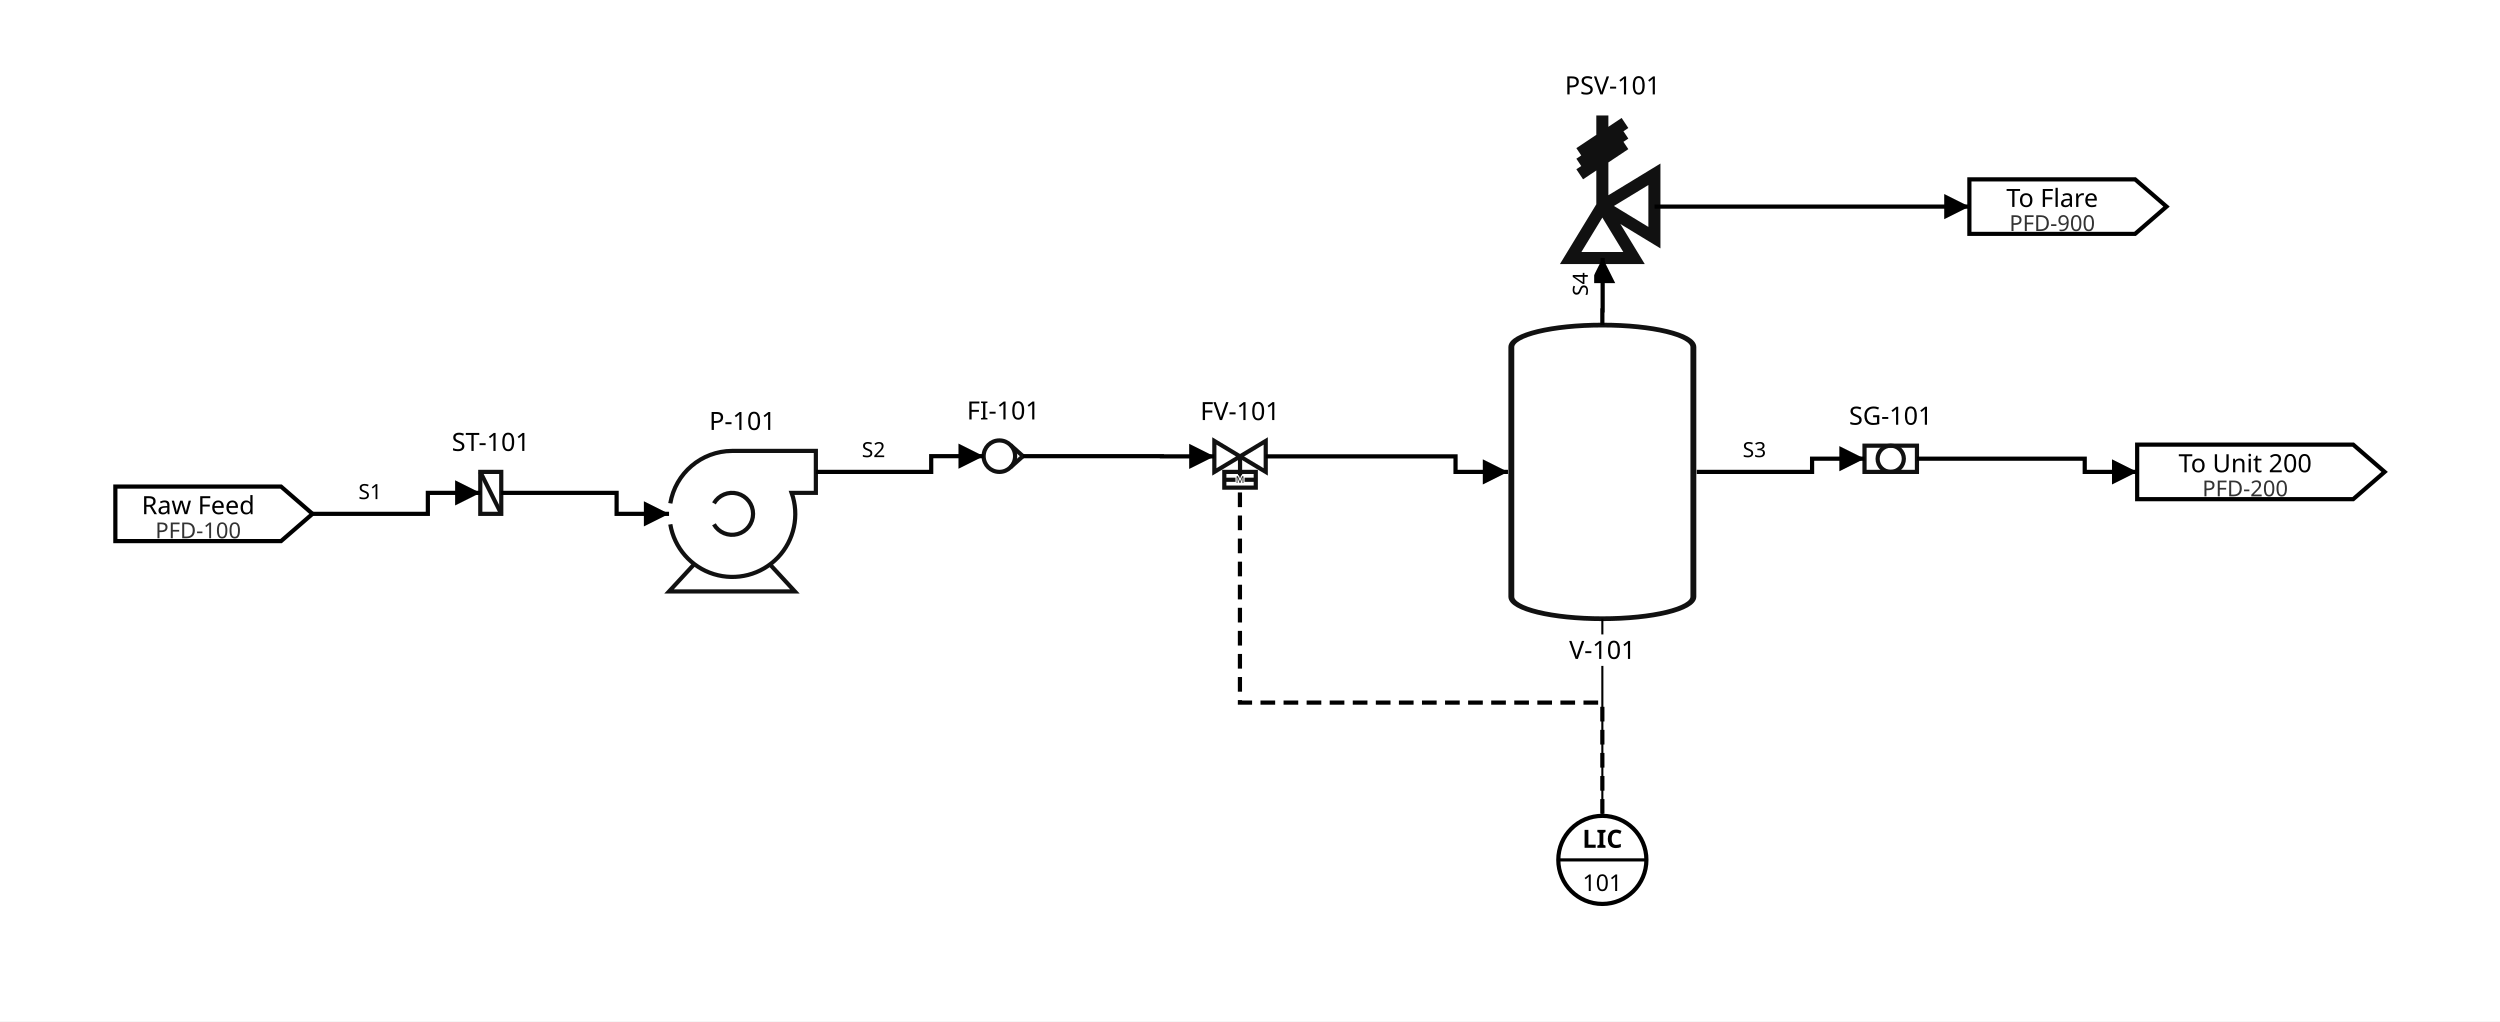
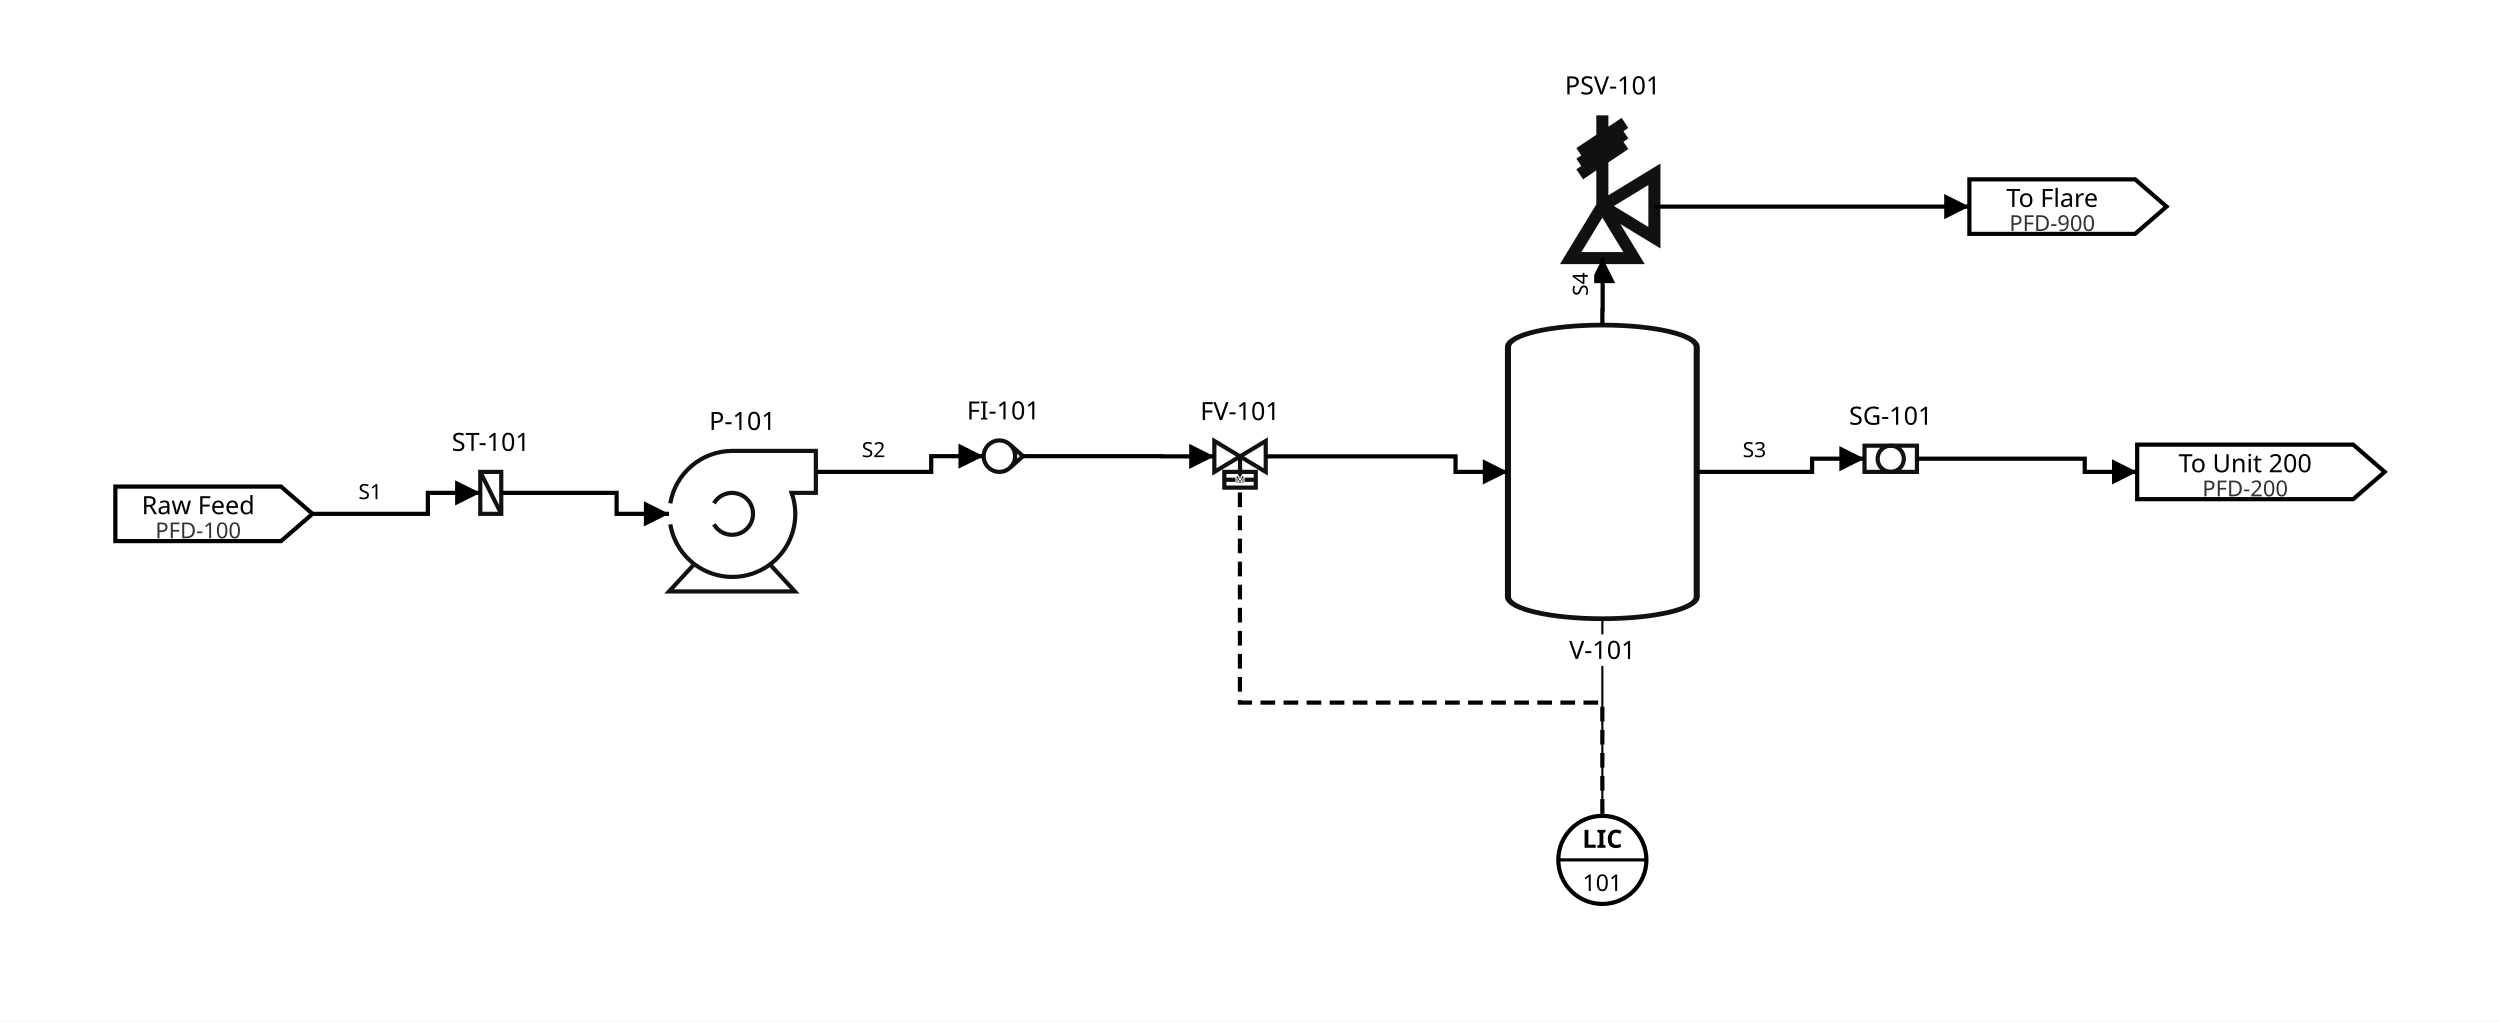
<svg xmlns="http://www.w3.org/2000/svg" width="1192" height="487" viewBox="-39.0 55.0 1192.0 487.0">
  <rect x="-39.0" y="55.0" width="1192.0" height="487.0" fill="white" />
  <defs>
    <marker id="arrow_black" viewBox="0 0 10 10" refX="10" refY="5" markerWidth="12" markerHeight="12" markerUnits="userSpaceOnUse" orient="auto-start-reverse">
      <path d="M 0 0 L 10 5 L 0 10 z" fill="black" />
    </marker>
    <symbol id="sym_fitting_rotameter" viewBox="0 0 18.8 15.0" overflow="visible">
      <g transform="scale(0.25)">
        <path d="M 51.5 9.0 L 75.0 30.0 L 51.5 51.0" fill="none" stroke="#111" stroke-width="8.0" />
        <ellipse cx="30.0" cy="30.0" rx="30.0" ry="30.0" fill="none" stroke="#111" stroke-width="8.0" />
      </g>
    </symbol>
    <symbol id="sym_fitting_sight_glass" viewBox="0 0 25.0 12.5" overflow="visible">
      <g transform="scale(0.25)">
        <rect x="0.0" y="0.0" width="100.0" height="50.0" fill="none" stroke="#111" stroke-width="8.0" />
        <ellipse cx="50.0" cy="25.0" rx="25.0" ry="25.0" fill="none" stroke="#111" stroke-width="8.0" />
      </g>
    </symbol>
    <symbol id="sym_fitting_strainer" viewBox="0 0 10.0 20.0" overflow="visible">
      <g transform="scale(0.25)">
        <rect x="0.0" y="0.0" width="40.0" height="80.0" fill="none" stroke="#111" stroke-width="8.0" />
        <path d="M 0.0 0.0 L 40.0 80.0" fill="none" stroke="#111" stroke-width="8.0" />
      </g>
    </symbol>
    <symbol id="sym_instrument_panel" viewBox="0 0 44.0 44.0" overflow="visible">
      <circle cx="22" cy="22" r="21" fill="white" stroke="black" stroke-width="2" />
      <line x1="1" y1="22" x2="43" y2="22" stroke="black" stroke-width="1.5" />
    </symbol>
    <symbol id="sym_pump" viewBox="0 0 70.0 67.0" overflow="visible">
      <path d="M 12.0 54.0 L 0.0 67.0 L 60.0 67.0 L 48.0 54.0" fill="none" stroke="#111" stroke-width="2.0" />
      <path d="M 0.6 25.0 A 30.0 30.0 0.0 0 1 30.0 0.0 L 70.0 0.0 L 70.0 20.0 L 58.45 20.0 A 30.0 30.0 0.0 0 1 51.859 50.83 A 30.0 30.0 0.0 0 1 21.341 58.742 A 30.0 30.0 0.0 0 1 0.6 35.0" fill="none" stroke="#111" stroke-width="2.0" />
      <path d="M 21.4 25.0 A 10.0 10.0 0.0 1 1 21.4 35.0" fill="none" stroke="#111" stroke-width="2.0" />
    </symbol>
    <symbol id="sym_valve_motor_ty" viewBox="0 0 24.5 22.2" overflow="visible">
      <g transform="scale(0.25)">
        <path d="M 0.0 89.0 L 0.0 30.0 L 98.0 89.0 L 98.0 30.0 Z" fill="none" stroke="#111" stroke-width="8.0" />
        <rect x="19.0" y="0.0" width="60.0" height="30.0" fill="none" stroke="#111" stroke-width="8.0" />
        <path d="M 49.0 15.0 L 49.0 59.0 M 19.0 15.0 L 79.0 15.0" fill="none" stroke="#111" stroke-width="8.0" />
        <g transform="translate(0, 30.2) scale(1, -1)">
          <text x="49.0" y="21.4" font-family="sans-serif" font-size="18.0" text-anchor="middle" fill="white" stroke="white" stroke-width="4.5" stroke-linejoin="round">M</text>
        </g>
        <g transform="translate(0, 30.2) scale(1, -1)">
          <text x="49.0" y="21.4" font-family="sans-serif" font-size="18.0" text-anchor="middle" fill="#111">M</text>
        </g>
      </g>
    </symbol>
-     <symbol id="sym_valve_psv" viewBox="0 0 13.9 23.6" overflow="visible">
+     <symbol id="sym_valve_psv" viewBox="0 0 13.9 23.6" preserveAspectRatio="none" overflow="visible">
      <g transform="scale(0.25)">
        <path d="M 0.0 94.5 L 21.0 60.0 L 55.5 39.0 L 55.5 81.0 L 21.0 60.0 L 42.0 94.5 Z M 21.0 61.0 L 21.0 0.0 M 6.0 39.0 L 36.0 19.0 M 6.0 32.0 L 36.0 12.0 M 6.0 25.0 L 36.0 5.0" fill="none" stroke="#111" stroke-width="8.0" />
      </g>
    </symbol>
-     <symbol id="sym_vessel" viewBox="0 0 62.0 100.0" overflow="visible">
+     <symbol id="sym_vessel" viewBox="0 0 62.0 100.0" preserveAspectRatio="none" overflow="visible">
      <g transform="scale(0.62, 0.5)">
        <path d="M 0.0 15.0 A 50.0 15.0 0.0 0 1 50.0 0.0 A 50.0 15.0 0.0 0 1 100.0 15.0 L 100.0 185.0 A 50.0 15.0 0.0 0 1 50.0 200.0 A 50.0 15.0 0.0 0 1 0.0 185.0 Z" fill="none" stroke="#111" stroke-width="3.226" />
      </g>
    </symbol>
  </defs>
  <g id="units">
    <polygon points="16.0,287 95,287 110,300 95,313 16.0,313" fill="transparent" stroke="black" stroke-width="2" />
    <text x="55.5" y="296" font-family="sans-serif" font-size="12" text-anchor="middle" dominant-baseline="middle">Raw Feed</text>
    <text x="55.5" y="308" font-family="sans-serif" font-size="10.5" text-anchor="middle" dominant-baseline="middle" fill="#333">PFD-100</text>
    <use href="#sym_fitting_strainer" x="190" y="280" width="10.0" height="20.0" />
    <use href="#sym_pump" x="280" y="270" width="70.0" height="67.0" />
    <use href="#sym_fitting_rotameter" x="430" y="265" width="18.8" height="15.0" />
    <use href="#sym_valve_motor_ty" x="540" y="265.3" width="24.5" height="22.2" transform="translate(0, 552.8) scale(1, -1)" />
    <use href="#sym_vessel" x="680" y="210" width="90" height="140" />
    <use href="#sym_valve_psv" x="709.89" y="110" width="40" height="68" />
    <polygon points="900,140.508 979.0,140.508 994.0,153.508 979.0,166.508 900,166.508" fill="transparent" stroke="black" stroke-width="2" />
    <text x="939.5" y="149.508" font-family="sans-serif" font-size="12" text-anchor="middle" dominant-baseline="middle">To Flare</text>
    <text x="939.5" y="161.508" font-family="sans-serif" font-size="10.5" text-anchor="middle" dominant-baseline="middle" fill="#333">PFD-900</text>
    <use href="#sym_fitting_sight_glass" x="850" y="267.5" width="25.0" height="12.5" />
    <polygon points="980,267 1083.0,267 1098.0,280 1083.0,293 980,293" fill="transparent" stroke="black" stroke-width="2" />
    <text x="1031.5" y="276" font-family="sans-serif" font-size="12" text-anchor="middle" dominant-baseline="middle">To Unit 200</text>
    <text x="1031.5" y="288" font-family="sans-serif" font-size="10.5" text-anchor="middle" dominant-baseline="middle" fill="#333">PFD-200</text>
  </g>
  <g id="streams">
    <path d="M 110.0,300.0 L 165.0,300.0 L 165.0,290.0 L 190.0,290.0" fill="none" stroke="black" stroke-width="2" marker-end="url(#arrow_black)" />
    <path d="M 200.0,290.0 L 255.0,290.0 L 255.0,300.0 L 280.0,300.0" fill="none" stroke="black" stroke-width="2" marker-end="url(#arrow_black)" />
    <path d="M 350.0,280.0 L 405.0,280.0 L 405.0,272.5 L 430.0,272.5" fill="none" stroke="black" stroke-width="2" marker-end="url(#arrow_black)" />
    <path d="M 448.8,272.5 L 515.0,272.5 L 515.0,272.6 L 540.0,272.6" fill="none" stroke="black" stroke-width="2" marker-end="url(#arrow_black)" />
    <path d="M 564.5,272.6 L 655.0,272.6 L 655.0,280.0 L 680.0,280.0" fill="none" stroke="black" stroke-width="2" marker-end="url(#arrow_black)" />
    <path d="M 770.0,280.0 L 825.0,280.0 L 825.0,273.7 L 850.0,273.7" fill="none" stroke="black" stroke-width="2" marker-end="url(#arrow_black)" />
    <path d="M 875.0,273.7 L 955.0,273.7 L 955.0,280.0 L 980,280.0" fill="none" stroke="black" stroke-width="2" marker-end="url(#arrow_black)" />
    <path d="M 725.0,210.0 L 725.0,203.0 L 725.144,203.0 L 725.144,178.0" fill="none" stroke="black" stroke-width="2" marker-end="url(#arrow_black)" />
    <path d="M 749.892,153.508 L 900,153.508" fill="none" stroke="black" stroke-width="2" marker-end="url(#arrow_black)" />
    <path d="M 725.0,443.0 L 725.0,390.0 L 552.2,390.0 L 552.2,287.5" fill="none" stroke="black" stroke-width="2" stroke-dasharray="7,4" />
    <rect x="128.3" y="283.0" width="18.4" height="13.0" fill="white" />
    <text x="137.5" y="289.5" font-family="sans-serif" font-size="10" text-anchor="middle" dominant-baseline="middle" fill="black">S1</text>
    <rect x="368.3" y="263.0" width="18.4" height="13.0" fill="white" />
    <text x="377.5" y="269.5" font-family="sans-serif" font-size="10" text-anchor="middle" dominant-baseline="middle" fill="black">S2</text>
    <rect x="788.3" y="263.0" width="18.4" height="13.0" fill="white" />
    <text x="797.5" y="269.5" font-family="sans-serif" font-size="10" text-anchor="middle" dominant-baseline="middle" fill="black">S3</text>
    <rect x="708.1" y="181.3" width="13.0" height="18.4" fill="white" />
    <text x="714.6" y="190.5" font-family="sans-serif" font-size="10" text-anchor="middle" dominant-baseline="middle" fill="black" transform="rotate(-90, 714.6, 190.5)">S4</text>
  </g>
  <g id="instrument_taps">
    <line x1="725" y1="350" x2="725" y2="465" stroke="black" stroke-width="1" />
  </g>
  <g id="instruments">
    <use href="#sym_instrument_panel" x="703" y="443" width="44.0" height="44.0" />
    <text x="725.0" y="455.0" font-family="sans-serif" font-size="12" font-weight="bold" text-anchor="middle" dominant-baseline="middle">LIC</text>
    <text x="725.0" y="476.0" font-family="sans-serif" font-size="11" text-anchor="middle" dominant-baseline="middle">101</text>
  </g>
  <g id="unit_labels">
    <rect x="171.2" y="258.0" width="47.6" height="15.0" fill="white" />
    <text x="195.0" y="270" font-family="sans-serif" font-size="12" text-anchor="middle" dominant-baseline="baseline">ST-101</text>
    <rect x="294.5" y="248.0" width="41.0" height="15.0" fill="white" />
    <text x="315.0" y="260" font-family="sans-serif" font-size="12" text-anchor="middle" dominant-baseline="baseline">P-101</text>
    <rect x="415.6" y="243.0" width="47.6" height="15.0" fill="white" />
    <text x="439.4" y="255" font-family="sans-serif" font-size="12" text-anchor="middle" dominant-baseline="baseline">FI-101</text>
    <rect x="528.5" y="243.3" width="47.6" height="15.0" fill="white" />
    <text x="552.25" y="255.3" font-family="sans-serif" font-size="12" text-anchor="middle" dominant-baseline="baseline">FV-101</text>
    <rect x="704.5" y="357.5" width="41.0" height="15.0" fill="white" />
    <text x="725.0" y="365" font-family="sans-serif" font-size="12" text-anchor="middle" dominant-baseline="middle">V-101</text>
    <rect x="702.8" y="88.0" width="54.2" height="15.0" fill="white" />
    <text x="729.892" y="100" font-family="sans-serif" font-size="12" text-anchor="middle" dominant-baseline="baseline">PSV-101</text>
    <rect x="838.7" y="245.5" width="47.6" height="15.0" fill="white" />
    <text x="862.5" y="257.5" font-family="sans-serif" font-size="12" text-anchor="middle" dominant-baseline="baseline">SG-101</text>
  </g>
</svg>
